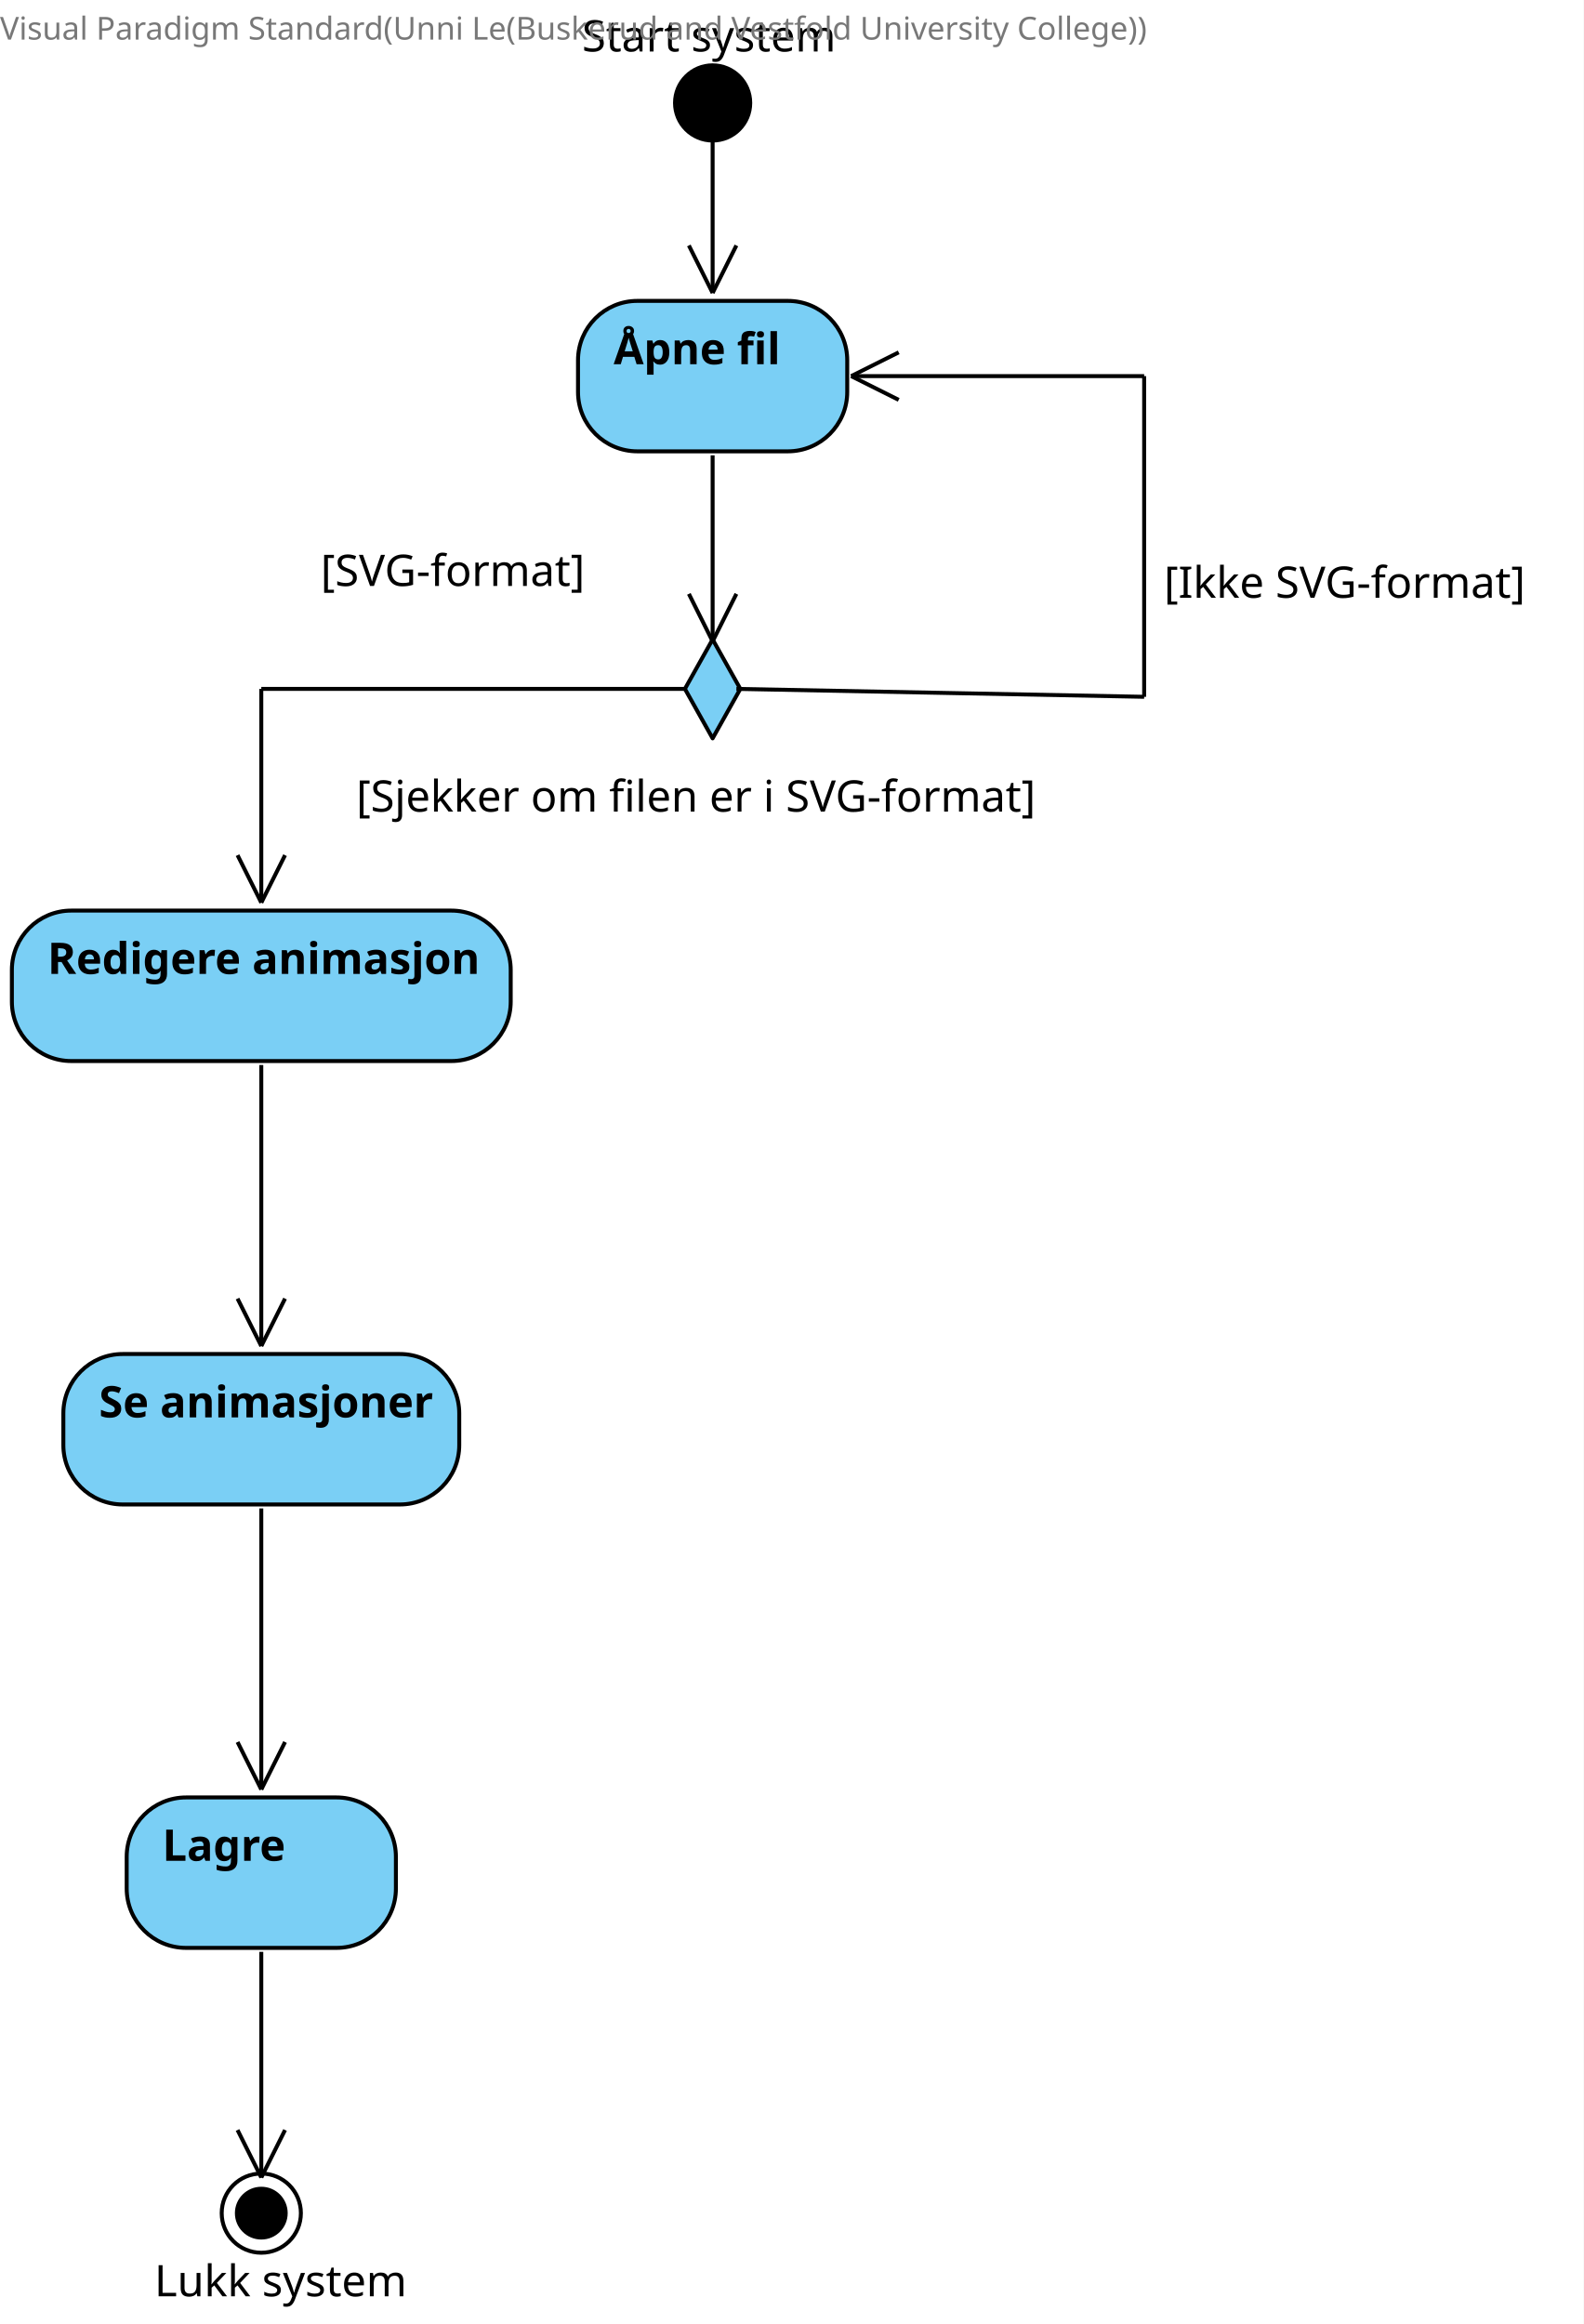
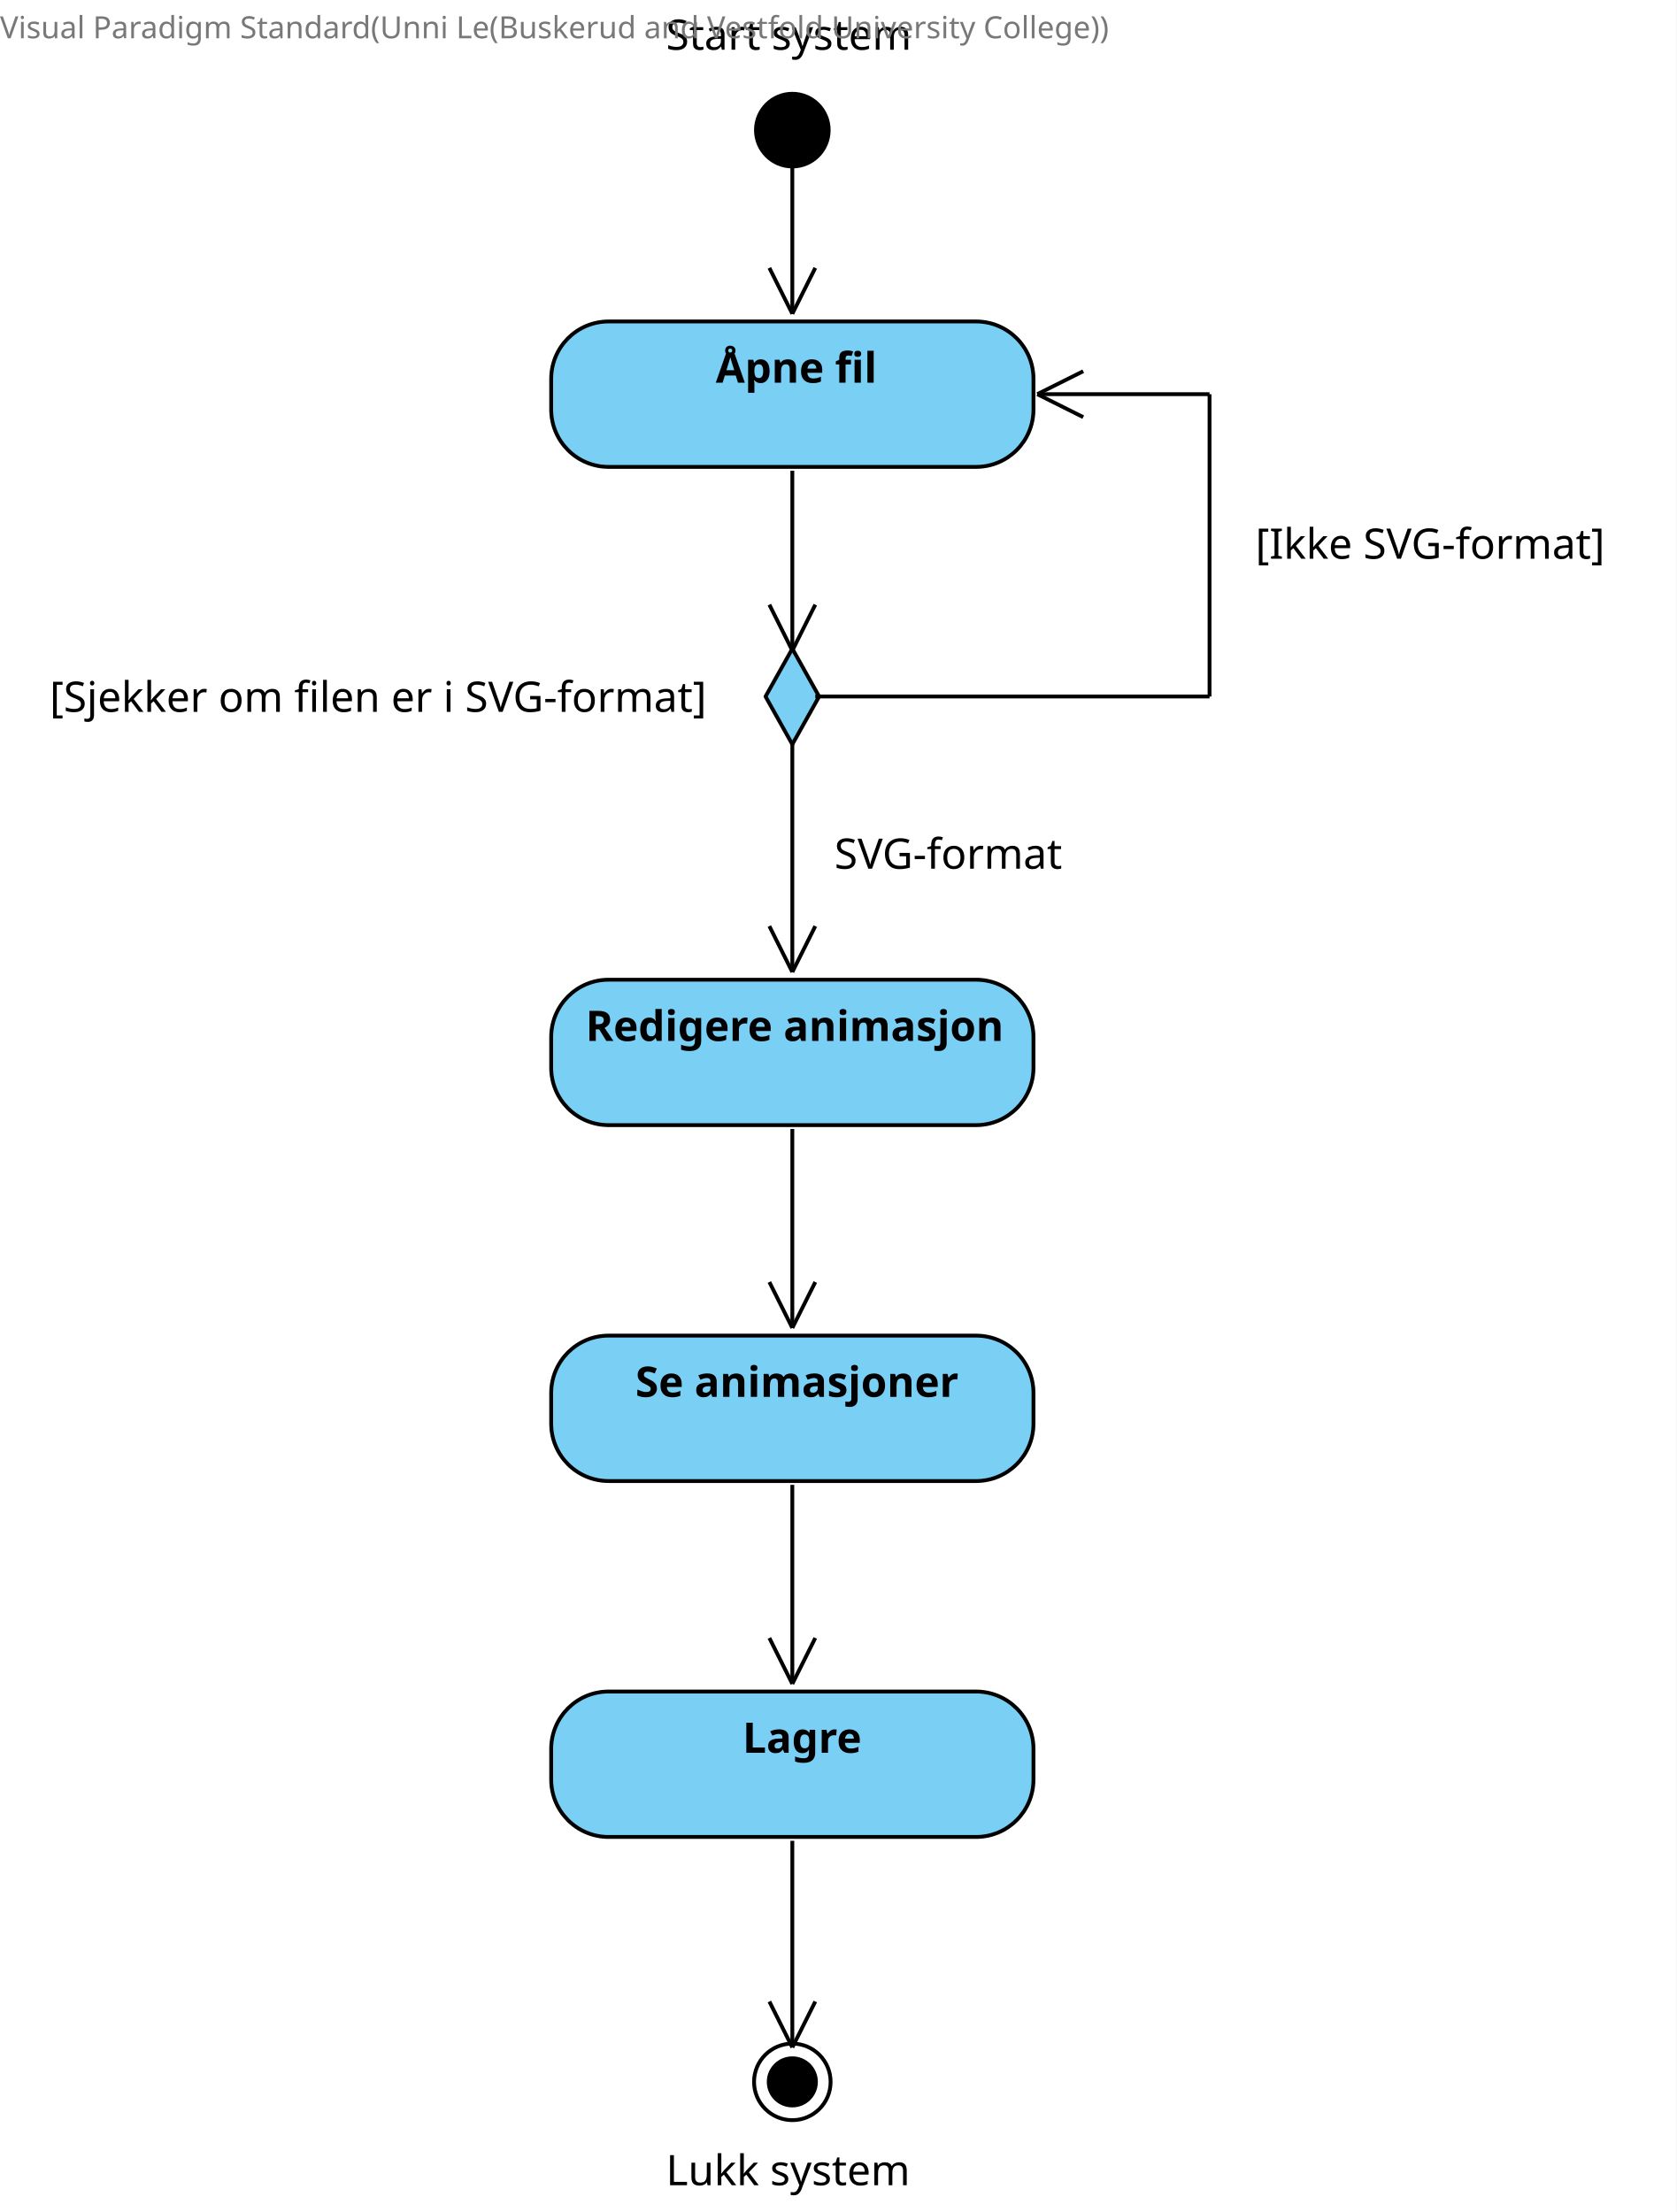
- <svg xmlns="http://www.w3.org/2000/svg" fill-opacity="0" color-rendering="auto" color-interpolation="auto" text-rendering="auto" stroke="rgb(0,0,0)" stroke-linecap="square" width="400" stroke-miterlimit="10" shape-rendering="auto" stroke-opacity="0" fill="rgb(0,0,0)" stroke-dasharray="none" font-weight="normal" stroke-width="1" height="587" font-family="'Dialog'" font-style="normal" stroke-linejoin="miter" font-size="12" stroke-dashoffset="0" image-rendering="auto">
+ <svg xmlns="http://www.w3.org/2000/svg" fill-opacity="0" color-rendering="auto" color-interpolation="auto" text-rendering="auto" stroke="rgb(0,0,0)" stroke-linecap="square" width="438" stroke-miterlimit="10" shape-rendering="auto" stroke-opacity="0" fill="rgb(0,0,0)" stroke-dasharray="none" font-weight="normal" stroke-width="1" height="578" font-family="'Dialog'" font-style="normal" stroke-linejoin="miter" font-size="12" stroke-dashoffset="0" image-rendering="auto">
  <defs id="genericDefs" />
  <g>
    <defs id="defs1">
      <clipPath clipPathUnits="userSpaceOnUse" id="clipPath1">
-         <path d="M-7 -7 L81 -7 L81 51 L-7 51 L-7 -7 Z" />
+         <path d="M-7 -7 L139 -7 L139 51 L-7 51 L-7 -7 Z" />
      </clipPath>
      <clipPath clipPathUnits="userSpaceOnUse" id="clipPath2">
        <path d="M0 0 L0 20 L59 20 L59 0 Z" />
      </clipPath>
      <clipPath clipPathUnits="userSpaceOnUse" id="clipPath3">
        <path d="M-7 -7 L51 -7 L51 31 L-7 31 L-7 -7 Z" />
      </clipPath>
      <clipPath clipPathUnits="userSpaceOnUse" id="clipPath4">
-         <path d="M-7 -7 L139 -7 L139 51 L-7 51 L-7 -7 Z" />
+         <path d="M0 0 L0 20 L127 20 L127 0 Z" />
      </clipPath>
      <clipPath clipPathUnits="userSpaceOnUse" id="clipPath5">
-         <path d="M0 0 L0 20 L127 20 L127 0 Z" />
+         <path d="M-7 -7 L31 -7 L31 51 L-7 51 L-7 -7 Z" />
      </clipPath>
      <clipPath clipPathUnits="userSpaceOnUse" id="clipPath6">
-         <path d="M-7 -7 L31 -7 L31 51 L-7 51 L-7 -7 Z" />
+         <path d="M0 0 L0 20 L101 20 L101 0 Z" />
      </clipPath>
      <clipPath clipPathUnits="userSpaceOnUse" id="clipPath7">
-         <path d="M-7 -7 L113 -7 L113 51 L-7 51 L-7 -7 Z" />
+         <path d="M-7 -7 L31 -7 L31 31 L-7 31 L-7 -7 Z" />
      </clipPath>
      <clipPath clipPathUnits="userSpaceOnUse" id="clipPath8">
-         <path d="M0 0 L0 20 L101 20 L101 0 Z" />
+         <path d="M0 0 L0 20 L47 20 L47 0 Z" />
      </clipPath>
      <clipPath clipPathUnits="userSpaceOnUse" id="clipPath9">
-         <path d="M-7 -7 L31 -7 L31 31 L-7 31 L-7 -7 Z" />
+         <path d="M-86 -14 L172 -14 L172 28 L-86 28 L-86 -14 Z" />
      </clipPath>
      <clipPath clipPathUnits="userSpaceOnUse" id="clipPath10">
-         <path d="M0 0 L0 20 L47 20 L47 0 Z" />
+         <path d="M-201 -14 L402 -14 L402 28 L-201 28 L-201 -14 Z" />
      </clipPath>
      <clipPath clipPathUnits="userSpaceOnUse" id="clipPath11">
-         <path d="M-7 -7 L93 -7 L93 43 L-7 43 L-7 -7 Z" />
+         <path d="M-87 -14 L174 -14 L174 28 L-87 28 L-87 -14 Z" />
      </clipPath>
      <clipPath clipPathUnits="userSpaceOnUse" id="clipPath12">
-         <path d="M413.421 212.08 L556.279 212.08 L556.279 450.176 L413.421 450.176 L413.421 212.08 Z" />
+         <path d="M0 0 L104 0 L104 143 L0 143 L0 0 Z" />
      </clipPath>
      <clipPath clipPathUnits="userSpaceOnUse" id="clipPath13">
-         <path d="M151.002 187.996 L251.002 188.005 L250.998 238.005 L150.998 237.996 L151.002 187.996 Z" />
+         <path d="M93 9 L93 23 L7 23 L7 9 ZM0 0 L0 143 L104 143 L104 0 Z" />
      </clipPath>
      <clipPath clipPathUnits="userSpaceOnUse" id="clipPath14">
-         <path d="M80 -0 L0 -0 L-0 21 L80 21 L80 -0 Z" />
+         <path d="M0 0 L104 0 L104 151 L0 151 L0 0 Z" />
      </clipPath>
      <clipPath clipPathUnits="userSpaceOnUse" id="clipPath15">
-         <path d="M-7 -7 L117 -7 L117 41 L-7 41 L-7 -7 Z" />
+         <path d="M0 0 L0 102 L46 102 L46 116 L0 116 L0 151 L52 151 L52 143 L104 143 L104 0 Z" />
      </clipPath>
      <clipPath clipPathUnits="userSpaceOnUse" id="clipPath16">
-         <path d="M353.32 395.58 L483.847 395.58 L483.847 648.177 L353.32 648.177 L353.32 395.58 Z" />
+         <path d="M0 0 L207 0 L207 183 L0 183 L0 0 Z" />
      </clipPath>
      <clipPath clipPathUnits="userSpaceOnUse" id="clipPath17">
-         <path d="M364.999 191.002 L488.999 190.998 L489.001 238.998 L365.001 239.002 L364.999 191.002 Z" />
+         <path d="M130 163 L130 177 L46 177 L46 163 ZM0 0 L0 122 L40 122 L40 136 L0 136 L0 183 L207 183 L207 96 L155 96 L155 82 L207 82 L207 0 Z" />
      </clipPath>
      <clipPath clipPathUnits="userSpaceOnUse" id="clipPath18">
-         <path d="M-0 -0 L0 19 L105 19 L105 0 L-0 -0 Z" />
+         <path d="M0 0 L104 0 L104 164 L0 164 L0 0 Z" />
      </clipPath>
      <clipPath clipPathUnits="userSpaceOnUse" id="clipPath19">
-         <path d="M-86 -14 L172 -14 L172 28 L-86 28 L-86 -14 Z" />
+         <path d="M0 0 L0 31 L46 31 L46 45 L0 45 L0 164 L104 164 L104 86 L52 86 L52 72 L104 72 L104 0 Z" />
      </clipPath>
      <clipPath clipPathUnits="userSpaceOnUse" id="clipPath20">
-         <path d="M-201 -14 L402 -14 L402 28 L-201 28 L-201 -14 Z" />
+         <path d="M0 0 L104 0 L104 156 L0 156 L0 0 Z" />
      </clipPath>
      <clipPath clipPathUnits="userSpaceOnUse" id="clipPath21">
-         <path d="M-87 -14 L174 -14 L174 28 L-87 28 L-87 -14 Z" />
+         <path d="M0 0 L0 156 L104 156 L104 0 Z" />
      </clipPath>
      <clipPath clipPathUnits="userSpaceOnUse" id="clipPath22">
-         <path d="M0 0 L104 0 L104 143 L0 143 L0 0 Z" />
+         <path d="M0 0 L104 0 L104 158 L0 158 L0 0 Z" />
      </clipPath>
      <clipPath clipPathUnits="userSpaceOnUse" id="clipPath23">
-         <path d="M93 17 L93 31 L7 31 L7 17 ZM0 0 L0 143 L104 143 L104 0 Z" />
+         <path d="M94 129 L94 143 L7 143 L7 129 ZM0 0 L0 158 L104 158 L104 0 Z" />
      </clipPath>
      <clipPath clipPathUnits="userSpaceOnUse" id="clipPath24">
-         <path d="M0 0 L104 0 L104 151 L0 151 L0 0 Z" />
+         <path d="M-84 -14 L168 -14 L168 28 L-84 28 L-84 -14 Z" />
      </clipPath>
      <clipPath clipPathUnits="userSpaceOnUse" id="clipPath25">
-         <path d="M0 0 L0 129 L104 129 L104 0 ZM0 143 L0 151 L104 151 L104 143 Z" />
-       </clipPath>
-       <clipPath clipPathUnits="userSpaceOnUse" id="clipPath26">
-         <path d="M0 0 L207 0 L207 185 L0 185 L0 0 Z" />
-       </clipPath>
-       <clipPath clipPathUnits="userSpaceOnUse" id="clipPath27">
-         <path d="M0 0 L0 149 L144 149 L144 163 L0 163 L0 185 L207 185 L207 0 Z" />
-       </clipPath>
-       <clipPath clipPathUnits="userSpaceOnUse" id="clipPath28">
-         <path d="M0 0 L211 0 L211 158 L0 158 L0 0 Z" />
-       </clipPath>
-       <clipPath clipPathUnits="userSpaceOnUse" id="clipPath29">
-         <path d="M0 0 L0 158 L211 158 L211 84 L63 84 L63 70 L211 70 L211 0 Z" />
-       </clipPath>
-       <clipPath clipPathUnits="userSpaceOnUse" id="clipPath30">
-         <path d="M0 0 L104 0 L104 175 L0 175 L0 0 Z" />
-       </clipPath>
-       <clipPath clipPathUnits="userSpaceOnUse" id="clipPath31">
-         <path d="M0 0 L0 175 L104 175 L104 0 Z" />
-       </clipPath>
-       <clipPath clipPathUnits="userSpaceOnUse" id="clipPath32">
-         <path d="M0 0 L104 0 L104 161 L0 161 L0 0 Z" />
-       </clipPath>
-       <clipPath clipPathUnits="userSpaceOnUse" id="clipPath33">
-         <path d="M100 126 L100 140 L13 140 L13 126 ZM0 0 L0 161 L104 161 L104 0 Z" />
+         <path d="M-116 -14 L232 -14 L232 28 L-116 28 L-116 -14 Z" />
      </clipPath>
    </defs>
    <g fill="white" text-rendering="geometricPrecision" fill-opacity="1" stroke-opacity="1" stroke="white">
-       <rect x="0" width="400" height="587" y="0" stroke="none" />
+       <rect x="0" width="438" height="578" y="0" stroke="none" />
    </g>
-     <g font-size="11" transform="translate(145,75)" fill-opacity="1" fill="rgb(122,207,245)" text-rendering="geometricPrecision" font-family="sans-serif" stroke="rgb(122,207,245)" font-weight="bold" stroke-opacity="1">
-       <rect x="1" y="1" clip-path="url(#clipPath1)" width="68" rx="15" ry="15" height="38" stroke="none" />
+     <g font-size="11" transform="translate(143,83)" fill-opacity="1" fill="rgb(122,207,245)" text-rendering="geometricPrecision" font-family="sans-serif" stroke="rgb(122,207,245)" font-weight="bold" stroke-opacity="1">
+       <rect x="1" y="1" clip-path="url(#clipPath1)" width="126" rx="15" ry="15" height="38" stroke="none" />
    </g>
-     <g stroke-linecap="butt" font-size="11" transform="translate(145,75)" fill-opacity="1" fill="black" text-rendering="geometricPrecision" font-family="sans-serif" stroke-linejoin="round" stroke="black" font-weight="bold" stroke-opacity="1" stroke-miterlimit="0">
-       <rect x="1" y="1" clip-path="url(#clipPath1)" fill="none" width="68" rx="15" ry="15" height="38" />
+     <g stroke-linecap="butt" font-size="11" transform="translate(143,83)" fill-opacity="1" fill="black" text-rendering="geometricPrecision" font-family="sans-serif" stroke-linejoin="round" stroke="black" font-weight="bold" stroke-opacity="1" stroke-miterlimit="0">
+       <rect x="1" y="1" clip-path="url(#clipPath1)" fill="none" width="126" rx="15" ry="15" height="38" />
    </g>
-     <g font-size="11" transform="translate(145,75)" fill-opacity="1" fill="black" text-rendering="geometricPrecision" font-family="sans-serif" stroke="black" font-weight="bold" stroke-opacity="1">
-       <text x="10" xml:space="preserve" y="17" clip-path="url(#clipPath2)" stroke="none">Åpne fil</text>
+     <g font-size="11" transform="translate(178,83)" fill-opacity="1" fill="black" text-rendering="geometricPrecision" font-family="sans-serif" stroke="black" font-weight="bold" stroke-opacity="1">
+       <text x="9" xml:space="preserve" y="17" clip-path="url(#clipPath2)" stroke="none">Åpne fil</text>
    </g>
-     <g font-size="11" transform="translate(160,16)" fill-opacity="1" fill="black" text-rendering="geometricPrecision" font-family="sans-serif" stroke="black" stroke-opacity="1">
+     <g font-size="11" transform="translate(187,24)" fill-opacity="1" fill="black" text-rendering="geometricPrecision" font-family="sans-serif" stroke="black" stroke-opacity="1">
      <circle r="10" clip-path="url(#clipPath3)" cx="20" cy="10" stroke="none" />
    </g>
-     <g font-size="11" transform="translate(2,229)" fill-opacity="1" fill="rgb(122,207,245)" text-rendering="geometricPrecision" font-family="sans-serif" stroke="rgb(122,207,245)" font-weight="bold" stroke-opacity="1">
-       <rect x="1" y="1" clip-path="url(#clipPath4)" width="126" rx="15" ry="15" height="38" stroke="none" />
+     <g font-size="11" transform="translate(143,255)" fill-opacity="1" fill="rgb(122,207,245)" text-rendering="geometricPrecision" font-family="sans-serif" stroke="rgb(122,207,245)" font-weight="bold" stroke-opacity="1">
+       <rect x="1" y="1" clip-path="url(#clipPath1)" width="126" rx="15" ry="15" height="38" stroke="none" />
    </g>
-     <g stroke-linecap="butt" font-size="11" transform="translate(2,229)" fill-opacity="1" fill="black" text-rendering="geometricPrecision" font-family="sans-serif" stroke-linejoin="round" stroke="black" font-weight="bold" stroke-opacity="1" stroke-miterlimit="0">
-       <rect x="1" y="1" clip-path="url(#clipPath4)" fill="none" width="126" rx="15" ry="15" height="38" />
+     <g stroke-linecap="butt" font-size="11" transform="translate(143,255)" fill-opacity="1" fill="black" text-rendering="geometricPrecision" font-family="sans-serif" stroke-linejoin="round" stroke="black" font-weight="bold" stroke-opacity="1" stroke-miterlimit="0">
+       <rect x="1" y="1" clip-path="url(#clipPath1)" fill="none" width="126" rx="15" ry="15" height="38" />
    </g>
-     <g font-size="11" transform="translate(2,229)" fill-opacity="1" fill="black" text-rendering="geometricPrecision" font-family="sans-serif" stroke="black" font-weight="bold" stroke-opacity="1">
-       <text x="10" xml:space="preserve" y="17" clip-path="url(#clipPath5)" stroke="none">Redigere animasjon</text>
+     <g font-size="11" transform="translate(144,255)" fill-opacity="1" fill="black" text-rendering="geometricPrecision" font-family="sans-serif" stroke="black" font-weight="bold" stroke-opacity="1">
+       <text x="9" xml:space="preserve" y="17" clip-path="url(#clipPath4)" stroke="none">Redigere animasjon</text>
    </g>
-     <g font-size="11" transform="translate(170,154)" fill-opacity="1" fill="rgb(122,207,245)" text-rendering="geometricPrecision" font-family="sans-serif" stroke="rgb(122,207,245)" stroke-opacity="1">
-       <path d="M10 7.5 L17 20 L10 32.5 L3 20 Z" stroke="none" clip-path="url(#clipPath6)" />
+     <g font-size="11" transform="translate(197,162)" fill-opacity="1" fill="rgb(122,207,245)" text-rendering="geometricPrecision" font-family="sans-serif" stroke="rgb(122,207,245)" stroke-opacity="1">
+       <path d="M10 7.5 L17 20 L10 32.5 L3 20 Z" stroke="none" clip-path="url(#clipPath5)" />
    </g>
-     <g stroke-linecap="butt" font-size="11" transform="translate(170,154)" fill-opacity="1" fill="black" text-rendering="geometricPrecision" font-family="sans-serif" stroke-linejoin="round" stroke="black" stroke-opacity="1" stroke-miterlimit="0">
-       <path fill="none" d="M10 7.5 L17 20 L10 32.5 L3 20 Z" clip-path="url(#clipPath6)" />
+     <g stroke-linecap="butt" font-size="11" transform="translate(197,162)" fill-opacity="1" fill="black" text-rendering="geometricPrecision" font-family="sans-serif" stroke-linejoin="round" stroke="black" stroke-opacity="1" stroke-miterlimit="0">
+       <path fill="none" d="M10 7.5 L17 20 L10 32.5 L3 20 Z" clip-path="url(#clipPath5)" />
    </g>
-     <g font-size="11" transform="translate(15,341)" fill-opacity="1" fill="rgb(122,207,245)" text-rendering="geometricPrecision" font-family="sans-serif" stroke="rgb(122,207,245)" font-weight="bold" stroke-opacity="1">
-       <rect x="1" y="1" clip-path="url(#clipPath7)" width="100" rx="15" ry="15" height="38" stroke="none" />
+     <g font-size="11" transform="translate(143,348)" fill-opacity="1" fill="rgb(122,207,245)" text-rendering="geometricPrecision" font-family="sans-serif" stroke="rgb(122,207,245)" font-weight="bold" stroke-opacity="1">
+       <rect x="1" y="1" clip-path="url(#clipPath1)" width="126" rx="15" ry="15" height="38" stroke="none" />
    </g>
-     <g stroke-linecap="butt" font-size="11" transform="translate(15,341)" fill-opacity="1" fill="black" text-rendering="geometricPrecision" font-family="sans-serif" stroke-linejoin="round" stroke="black" font-weight="bold" stroke-opacity="1" stroke-miterlimit="0">
-       <rect x="1" y="1" clip-path="url(#clipPath7)" fill="none" width="100" rx="15" ry="15" height="38" />
+     <g stroke-linecap="butt" font-size="11" transform="translate(143,348)" fill-opacity="1" fill="black" text-rendering="geometricPrecision" font-family="sans-serif" stroke-linejoin="round" stroke="black" font-weight="bold" stroke-opacity="1" stroke-miterlimit="0">
+       <rect x="1" y="1" clip-path="url(#clipPath1)" fill="none" width="126" rx="15" ry="15" height="38" />
    </g>
-     <g font-size="11" transform="translate(15,341)" fill-opacity="1" fill="black" text-rendering="geometricPrecision" font-family="sans-serif" stroke="black" font-weight="bold" stroke-opacity="1">
-       <text x="10" xml:space="preserve" y="17" clip-path="url(#clipPath8)" stroke="none">Se animasjoner</text>
+     <g font-size="11" transform="translate(157,348)" fill-opacity="1" fill="black" text-rendering="geometricPrecision" font-family="sans-serif" stroke="black" font-weight="bold" stroke-opacity="1">
+       <text x="9" xml:space="preserve" y="17" clip-path="url(#clipPath6)" stroke="none">Se animasjoner</text>
    </g>
-     <g font-size="11" transform="translate(56,549)" fill-opacity="1" fill="black" text-rendering="geometricPrecision" font-family="sans-serif" stroke="black" stroke-opacity="1">
-       <circle r="6.667" clip-path="url(#clipPath9)" cx="10" cy="10" stroke="none" />
-       <circle stroke-linecap="butt" clip-path="url(#clipPath9)" fill="none" stroke-linejoin="round" r="10" cx="10" cy="10" stroke-miterlimit="0" />
+     <g font-size="11" transform="translate(197,534)" fill-opacity="1" fill="black" text-rendering="geometricPrecision" font-family="sans-serif" stroke="black" stroke-opacity="1">
+       <circle r="6.667" clip-path="url(#clipPath7)" cx="10" cy="10" stroke="none" />
+       <circle stroke-linecap="butt" clip-path="url(#clipPath7)" fill="none" stroke-linejoin="round" r="10" cx="10" cy="10" stroke-miterlimit="0" />
    </g>
-     <g font-size="11" transform="translate(31,453)" fill-opacity="1" fill="rgb(122,207,245)" text-rendering="geometricPrecision" font-family="sans-serif" stroke="rgb(122,207,245)" font-weight="bold" stroke-opacity="1">
-       <rect x="1" y="1" clip-path="url(#clipPath1)" width="68" rx="15" ry="15" height="38" stroke="none" />
+     <g font-size="11" transform="translate(143,441)" fill-opacity="1" fill="rgb(122,207,245)" text-rendering="geometricPrecision" font-family="sans-serif" stroke="rgb(122,207,245)" font-weight="bold" stroke-opacity="1">
+       <rect x="1" y="1" clip-path="url(#clipPath1)" width="126" rx="15" ry="15" height="38" stroke="none" />
    </g>
-     <g stroke-linecap="butt" font-size="11" transform="translate(31,453)" fill-opacity="1" fill="black" text-rendering="geometricPrecision" font-family="sans-serif" stroke-linejoin="round" stroke="black" font-weight="bold" stroke-opacity="1" stroke-miterlimit="0">
-       <rect x="1" y="1" clip-path="url(#clipPath1)" fill="none" width="68" rx="15" ry="15" height="38" />
+     <g stroke-linecap="butt" font-size="11" transform="translate(143,441)" fill-opacity="1" fill="black" text-rendering="geometricPrecision" font-family="sans-serif" stroke-linejoin="round" stroke="black" font-weight="bold" stroke-opacity="1" stroke-miterlimit="0">
+       <rect x="1" y="1" clip-path="url(#clipPath1)" fill="none" width="126" rx="15" ry="15" height="38" />
    </g>
-     <g font-size="11" transform="translate(31,453)" fill-opacity="1" fill="black" text-rendering="geometricPrecision" font-family="sans-serif" stroke="black" font-weight="bold" stroke-opacity="1">
-       <text x="10" xml:space="preserve" y="17" clip-path="url(#clipPath10)" stroke="none">Lagre</text>
+     <g font-size="11" transform="translate(184,441)" fill-opacity="1" fill="black" text-rendering="geometricPrecision" font-family="sans-serif" stroke="black" font-weight="bold" stroke-opacity="1">
+       <text x="10" xml:space="preserve" y="17" clip-path="url(#clipPath8)" stroke="none">Lagre</text>
    </g>
-     <g font-size="11" transform="translate(-83,-64) matrix(0.7,0,0,0.21,-138.3951,143.4631)" fill-opacity="1" fill="white" text-rendering="geometricPrecision" font-family="sans-serif" stroke="white" stroke-opacity="1">
-       <path d="M431.993 373.927 L431.993 274.015 L531.993 273.985 L531.993 373.87 L431.993 373.927 Z" fill-rule="evenodd" clip-path="url(#clipPath12)" stroke="none" />
+     <g font-size="11" transform="translate(164,2)" fill-opacity="1" fill="black" text-rendering="geometricPrecision" font-family="sans-serif" stroke="black" stroke-opacity="1">
+       <text x="10" xml:space="preserve" y="11" clip-path="url(#clipPath9)" stroke="none">Start system</text>
    </g>
-     <g font-size="11" transform="matrix(1,-0.0001,0.0001,1,-83.0189,-63.9822) translate(164,201)" fill-opacity="1" fill="black" text-rendering="optimizeLegibility" font-family="sans-serif" stroke="black" stroke-opacity="1">
-       <text x="0" xml:space="preserve" y="11" clip-path="url(#clipPath14)" stroke="none">[SVG-format]</text>
+     <g font-size="11" transform="translate(2,175)" fill-opacity="1" fill="black" text-rendering="geometricPrecision" font-family="sans-serif" stroke="black" stroke-opacity="1">
+       <text x="11" xml:space="preserve" y="11" clip-path="url(#clipPath10)" stroke="none">[Sjekker om filen er i SVG-format]</text>
    </g>
-     <g font-size="11" transform="translate(-83,-64) matrix(0.95,0,0,0.19,29.3457,115.8291)" fill-opacity="1" fill="white" text-rendering="geometricPrecision" font-family="sans-serif" stroke="white" stroke-opacity="1">
-       <path d="M367.005 563.902 L367.005 463.992 L467.005 464.008 L467.005 563.918 L367.005 563.902 Z" fill-rule="evenodd" clip-path="url(#clipPath16)" stroke="none" />
+     <g font-size="11" transform="translate(164,560)" fill-opacity="1" fill="black" text-rendering="geometricPrecision" font-family="sans-serif" stroke="black" stroke-opacity="1">
+       <text x="10" xml:space="preserve" y="11" clip-path="url(#clipPath11)" stroke="none">Lukk system</text>
    </g>
-     <g font-size="11" transform="matrix(1,0,-0,1,-82.9931,-64.0138) translate(377,204)" fill-opacity="1" fill="black" text-rendering="optimizeLegibility" font-family="sans-serif" stroke="black" stroke-opacity="1">
-       <text x="0" xml:space="preserve" y="11" clip-path="url(#clipPath18)" stroke="none">[Ikke SVG-format]</text>
+     <g stroke-linecap="butt" font-size="11" transform="translate(157,-7)" fill-opacity="1" fill="black" text-rendering="geometricPrecision" font-family="sans-serif" stroke-linejoin="round" stroke="black" stroke-opacity="1">
+       <line y2="89" fill="none" x1="50" clip-path="url(#clipPath13)" x2="50" y1="50" />
+       <line y2="77" fill="none" x1="50" clip-path="url(#clipPath13)" x2="56" y1="89" />
+       <line y2="77" fill="none" x1="50" clip-path="url(#clipPath13)" x2="44" y1="89" />
    </g>
-     <g font-size="11" transform="translate(137,2)" fill-opacity="1" fill="black" text-rendering="geometricPrecision" font-family="sans-serif" stroke="black" stroke-opacity="1">
-       <text x="10" xml:space="preserve" y="11" clip-path="url(#clipPath19)" stroke="none">Start system</text>
+     <g stroke-linecap="butt" font-size="11" transform="translate(157,73)" fill-opacity="1" fill="black" text-rendering="geometricPrecision" font-family="sans-serif" stroke-linejoin="round" stroke="black" stroke-opacity="1">
+       <line y2="97" fill="none" x1="50" clip-path="url(#clipPath15)" x2="50" y1="50" />
+       <line y2="85" fill="none" x1="50" clip-path="url(#clipPath15)" x2="56" y1="97" />
+       <line y2="85" fill="none" x1="50" clip-path="url(#clipPath15)" x2="44" y1="97" />
    </g>
-     <g font-size="11" transform="translate(79,194)" fill-opacity="1" fill="black" text-rendering="geometricPrecision" font-family="sans-serif" stroke="black" stroke-opacity="1">
-       <text x="11" xml:space="preserve" y="11" clip-path="url(#clipPath20)" stroke="none">[Sjekker om filen er i SVG-format]</text>
+     <g stroke-linecap="butt" font-size="11" transform="translate(163,53)" fill-opacity="1" fill="black" text-rendering="geometricPrecision" font-family="sans-serif" stroke-linejoin="round" stroke="black" stroke-opacity="1">
+       <line y2="129" fill="none" x1="50" clip-path="url(#clipPath17)" x2="153" y1="129" />
+       <line y2="50" fill="none" x1="153" clip-path="url(#clipPath17)" x2="153" y1="129" />
+       <line y2="50" fill="none" x1="153" clip-path="url(#clipPath17)" x2="108" y1="50" />
+       <line y2="56" fill="none" x1="108" clip-path="url(#clipPath17)" x2="120" y1="50" />
+       <line y2="44" fill="none" x1="108" clip-path="url(#clipPath17)" x2="120" y1="50" />
    </g>
-     <g font-size="11" transform="translate(29,569)" fill-opacity="1" fill="black" text-rendering="geometricPrecision" font-family="sans-serif" stroke="black" stroke-opacity="1">
-       <text x="10" xml:space="preserve" y="11" clip-path="url(#clipPath21)" stroke="none">Lukk system</text>
+     <g stroke-linecap="butt" font-size="11" transform="translate(157,144)" fill-opacity="1" fill="black" text-rendering="geometricPrecision" font-family="sans-serif" stroke-linejoin="round" stroke="black" stroke-opacity="1">
+       <line y2="110" fill="none" x1="50" clip-path="url(#clipPath19)" x2="50" y1="50" />
+       <line y2="98" fill="none" x1="50" clip-path="url(#clipPath19)" x2="56" y1="110" />
+       <line y2="98" fill="none" x1="50" clip-path="url(#clipPath19)" x2="44" y1="110" />
    </g>
-     <g stroke-linecap="butt" font-size="11" transform="translate(130,-15)" fill-opacity="1" fill="black" text-rendering="geometricPrecision" font-family="sans-serif" stroke-linejoin="round" stroke="black" stroke-opacity="1">
-       <line y2="89" fill="none" x1="50" clip-path="url(#clipPath23)" x2="50" y1="50" />
-       <line y2="77" fill="none" x1="50" clip-path="url(#clipPath23)" x2="56" y1="89" />
-       <line y2="77" fill="none" x1="50" clip-path="url(#clipPath23)" x2="44" y1="89" />
+     <g stroke-linecap="butt" font-size="11" transform="translate(157,245)" fill-opacity="1" fill="black" text-rendering="geometricPrecision" font-family="sans-serif" stroke-linejoin="round" stroke="black" stroke-opacity="1">
+       <line y2="102" fill="none" x1="50" clip-path="url(#clipPath21)" x2="50" y1="50" />
+       <line y2="90" fill="none" x1="50" clip-path="url(#clipPath21)" x2="56" y1="102" />
+       <line y2="90" fill="none" x1="50" clip-path="url(#clipPath21)" x2="44" y1="102" />
    </g>
-     <g stroke-linecap="butt" font-size="11" transform="translate(130,65)" fill-opacity="1" fill="black" text-rendering="geometricPrecision" font-family="sans-serif" stroke-linejoin="round" stroke="black" stroke-opacity="1">
-       <line y2="97" fill="none" x1="50" clip-path="url(#clipPath25)" x2="50" y1="50" />
-       <line y2="85" fill="none" x1="50" clip-path="url(#clipPath25)" x2="56" y1="97" />
-       <line y2="85" fill="none" x1="50" clip-path="url(#clipPath25)" x2="44" y1="97" />
+     <g stroke-linecap="butt" font-size="11" transform="translate(157,431)" fill-opacity="1" fill="black" text-rendering="geometricPrecision" font-family="sans-serif" stroke-linejoin="round" stroke="black" stroke-opacity="1">
+       <line y2="104" fill="none" x1="50" clip-path="url(#clipPath23)" x2="50" y1="50" />
+       <line y2="92" fill="none" x1="50" clip-path="url(#clipPath23)" x2="56" y1="104" />
+       <line y2="92" fill="none" x1="50" clip-path="url(#clipPath23)" x2="44" y1="104" />
    </g>
-     <g stroke-linecap="butt" font-size="11" transform="translate(136,45)" fill-opacity="1" fill="black" text-rendering="geometricPrecision" font-family="sans-serif" stroke-linejoin="round" stroke="black" stroke-opacity="1">
-       <line y2="131" fill="none" x1="50" clip-path="url(#clipPath27)" x2="153" y1="129" />
-       <line y2="50" fill="none" x1="153" clip-path="url(#clipPath27)" x2="153" y1="131" />
-       <line y2="50" fill="none" x1="153" clip-path="url(#clipPath27)" x2="79" y1="50" />
-       <line y2="56" fill="none" x1="79" clip-path="url(#clipPath27)" x2="91" y1="50" />
-       <line y2="44" fill="none" x1="79" clip-path="url(#clipPath27)" x2="91" y1="50" />
+     <g stroke-linecap="butt" font-size="11" transform="translate(157,338)" fill-opacity="1" fill="black" text-rendering="geometricPrecision" font-family="sans-serif" stroke-linejoin="round" stroke="black" stroke-opacity="1">
+       <line y2="102" fill="none" x1="50" clip-path="url(#clipPath21)" x2="50" y1="50" />
+       <line y2="90" fill="none" x1="50" clip-path="url(#clipPath21)" x2="56" y1="102" />
+       <line y2="90" fill="none" x1="50" clip-path="url(#clipPath21)" x2="44" y1="102" />
    </g>
-     <g stroke-linecap="butt" font-size="11" transform="translate(16,124)" fill-opacity="1" fill="black" text-rendering="geometricPrecision" font-family="sans-serif" stroke-linejoin="round" stroke="black" stroke-opacity="1">
-       <line y2="50" fill="none" x1="157" clip-path="url(#clipPath29)" x2="50" y1="50" />
-       <line y2="104" fill="none" x1="50" clip-path="url(#clipPath29)" x2="50" y1="50" />
-       <line y2="92" fill="none" x1="50" clip-path="url(#clipPath29)" x2="56" y1="104" />
-       <line y2="92" fill="none" x1="50" clip-path="url(#clipPath29)" x2="44" y1="104" />
+     <g font-size="11" transform="translate(209,216)" fill-opacity="1" fill="black" text-rendering="geometricPrecision" font-family="sans-serif" stroke="black" stroke-opacity="1">
+       <text x="9" xml:space="preserve" y="11" clip-path="url(#clipPath24)" stroke="none">SVG-format</text>
    </g>
-     <g stroke-linecap="butt" font-size="11" transform="translate(16,219)" fill-opacity="1" fill="black" text-rendering="geometricPrecision" font-family="sans-serif" stroke-linejoin="round" stroke="black" stroke-opacity="1">
-       <line y2="121" fill="none" x1="50" clip-path="url(#clipPath31)" x2="50" y1="50" />
-       <line y2="109" fill="none" x1="50" clip-path="url(#clipPath31)" x2="56" y1="121" />
-       <line y2="109" fill="none" x1="50" clip-path="url(#clipPath31)" x2="44" y1="121" />
-     </g>
-     <g stroke-linecap="butt" font-size="11" transform="translate(16,443)" fill-opacity="1" fill="black" text-rendering="geometricPrecision" font-family="sans-serif" stroke-linejoin="round" stroke="black" stroke-opacity="1">
-       <line y2="107" fill="none" x1="50" clip-path="url(#clipPath33)" x2="50" y1="50" />
-       <line y2="95" fill="none" x1="50" clip-path="url(#clipPath33)" x2="56" y1="107" />
-       <line y2="95" fill="none" x1="50" clip-path="url(#clipPath33)" x2="44" y1="107" />
-     </g>
-     <g stroke-linecap="butt" font-size="11" transform="translate(16,331)" fill-opacity="1" fill="black" text-rendering="geometricPrecision" font-family="sans-serif" stroke-linejoin="round" stroke="black" stroke-opacity="1">
-       <line y2="121" fill="none" x1="50" clip-path="url(#clipPath31)" x2="50" y1="50" />
-       <line y2="109" fill="none" x1="50" clip-path="url(#clipPath31)" x2="56" y1="121" />
-       <line y2="109" fill="none" x1="50" clip-path="url(#clipPath31)" x2="44" y1="121" />
+     <g font-size="11" transform="translate(318,135)" fill-opacity="1" fill="black" text-rendering="geometricPrecision" font-family="sans-serif" stroke="black" stroke-opacity="1">
+       <text x="10" xml:space="preserve" y="11" clip-path="url(#clipPath25)" stroke="none">[Ikke SVG-format]</text>
    </g>
    <g fill="rgb(120,120,120)" text-rendering="geometricPrecision" fill-opacity="1" font-size="8" stroke-opacity="1" stroke="rgb(120,120,120)">
      <text x="0" xml:space="preserve" y="10" stroke="none">Visual Paradigm Standard(Unni Le(Buskerud and Vestfold University College))</text>
    </g>
  </g>
</svg>
